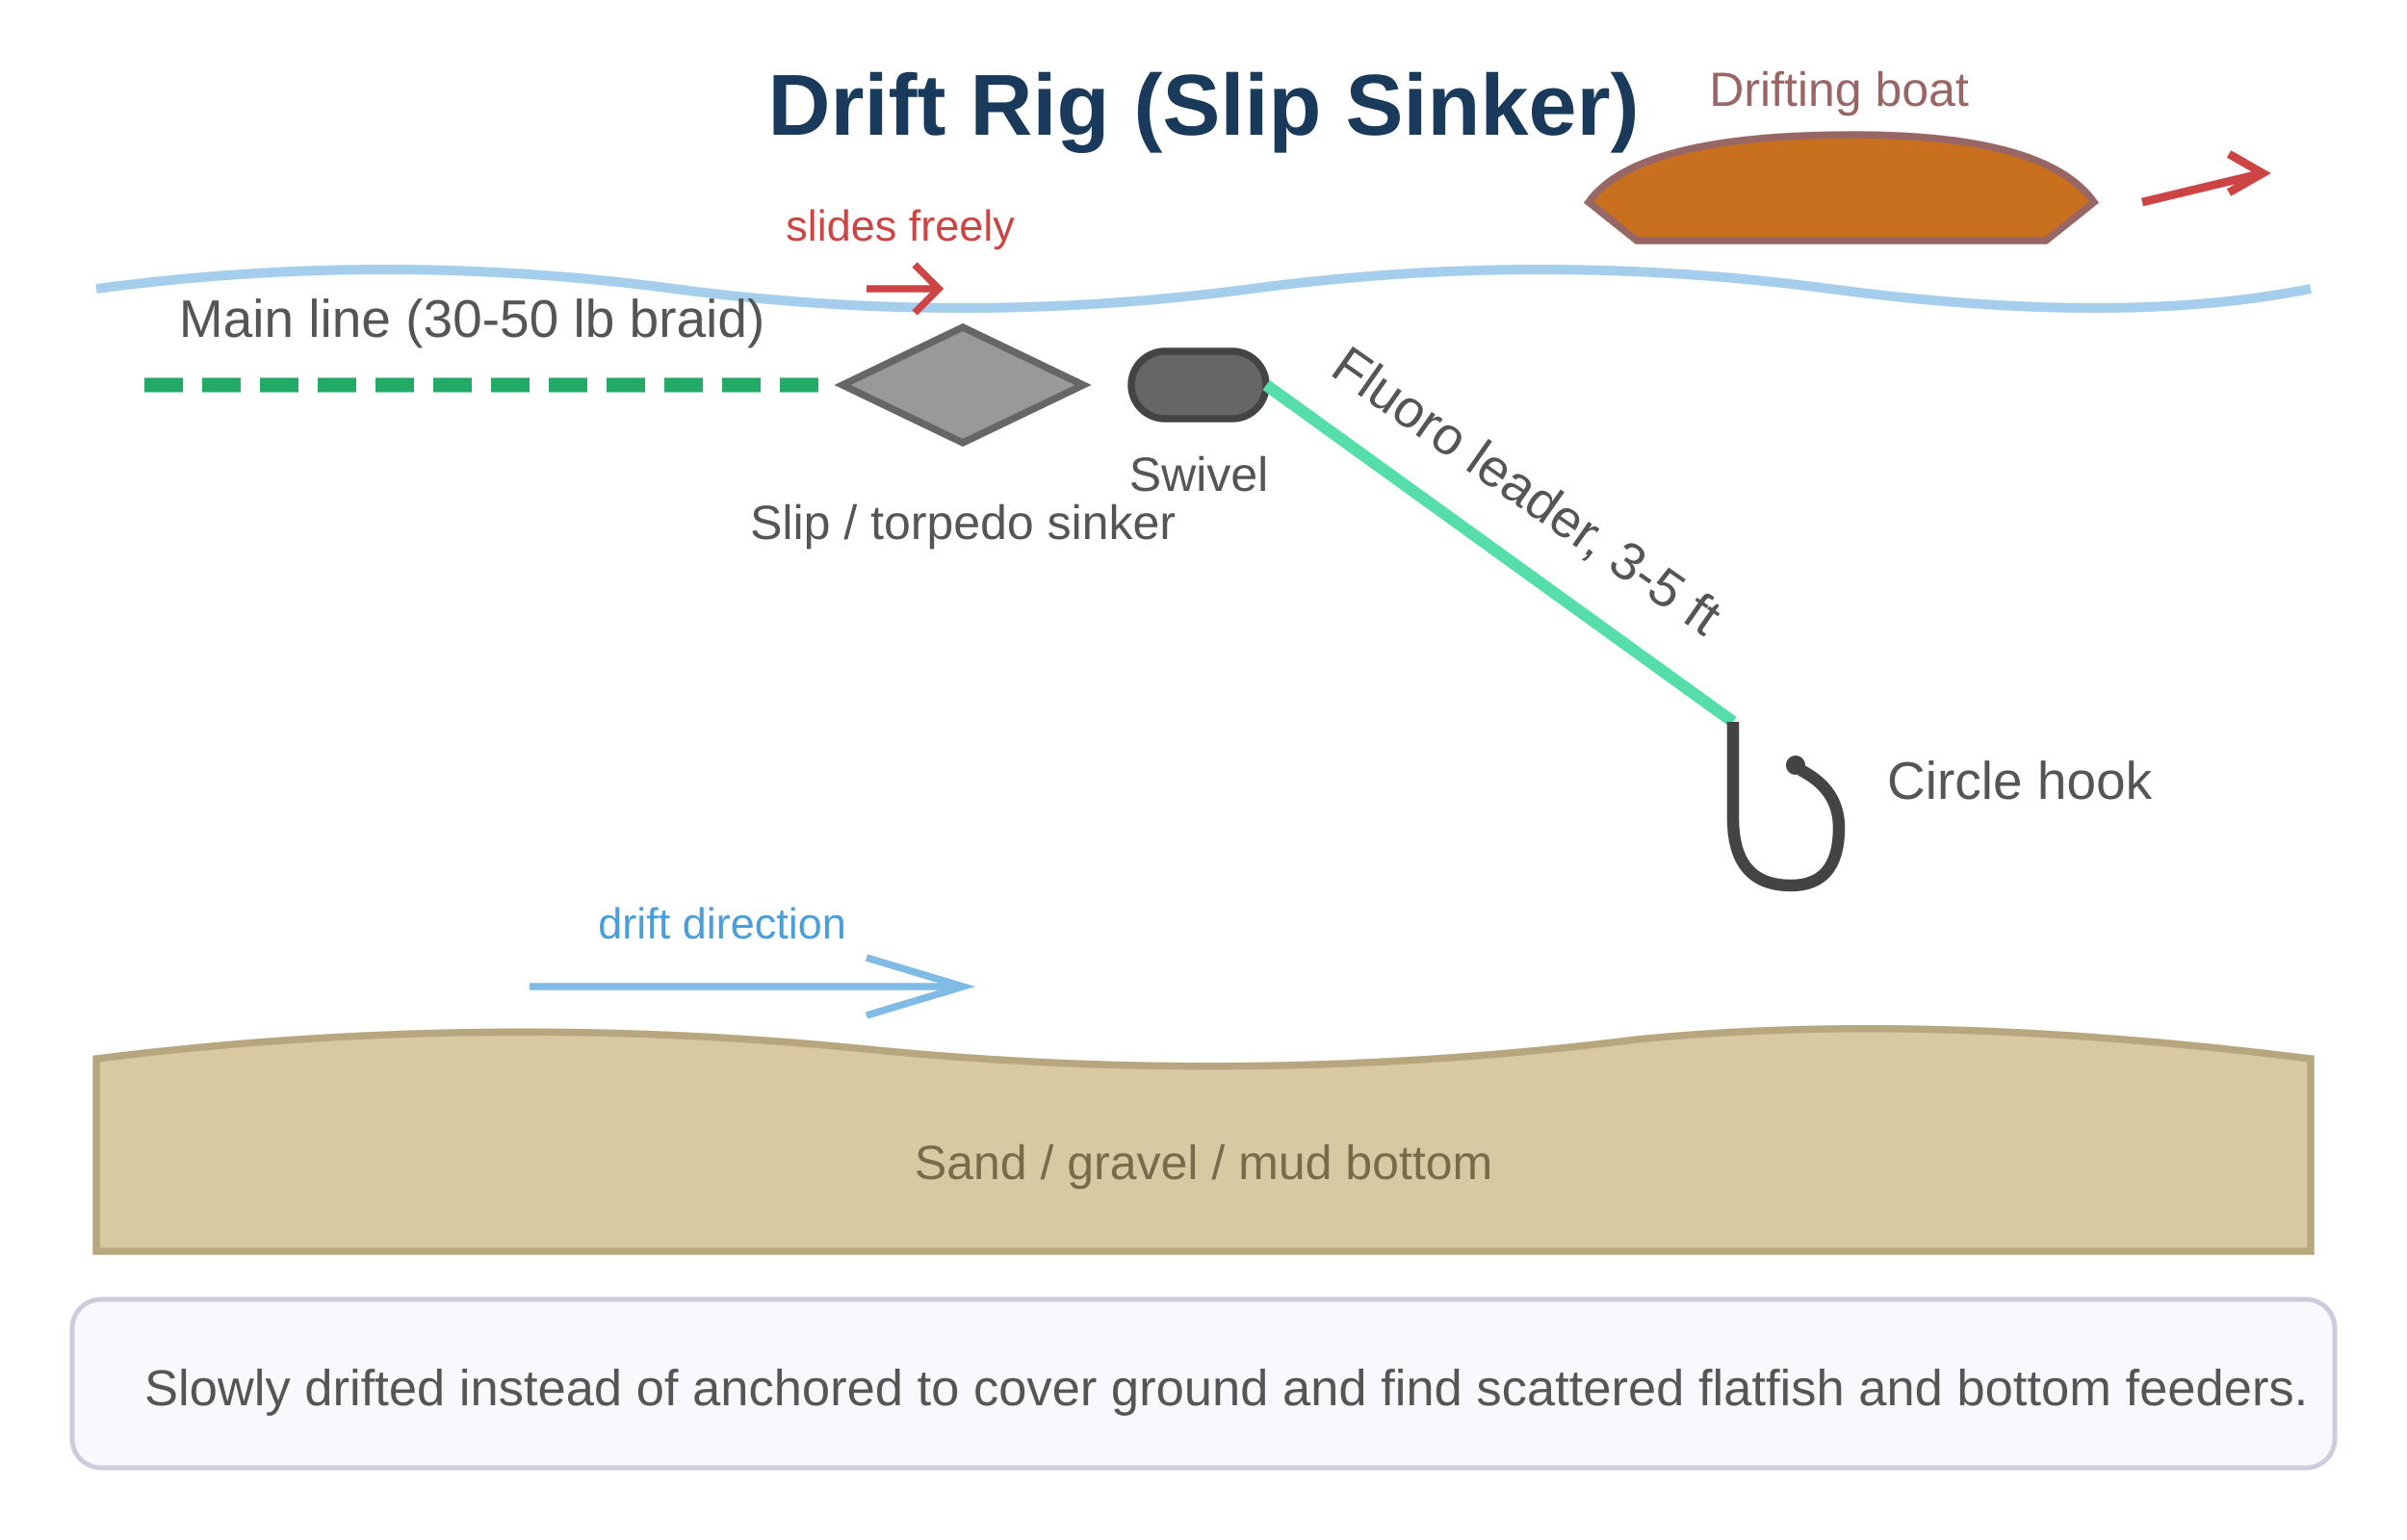
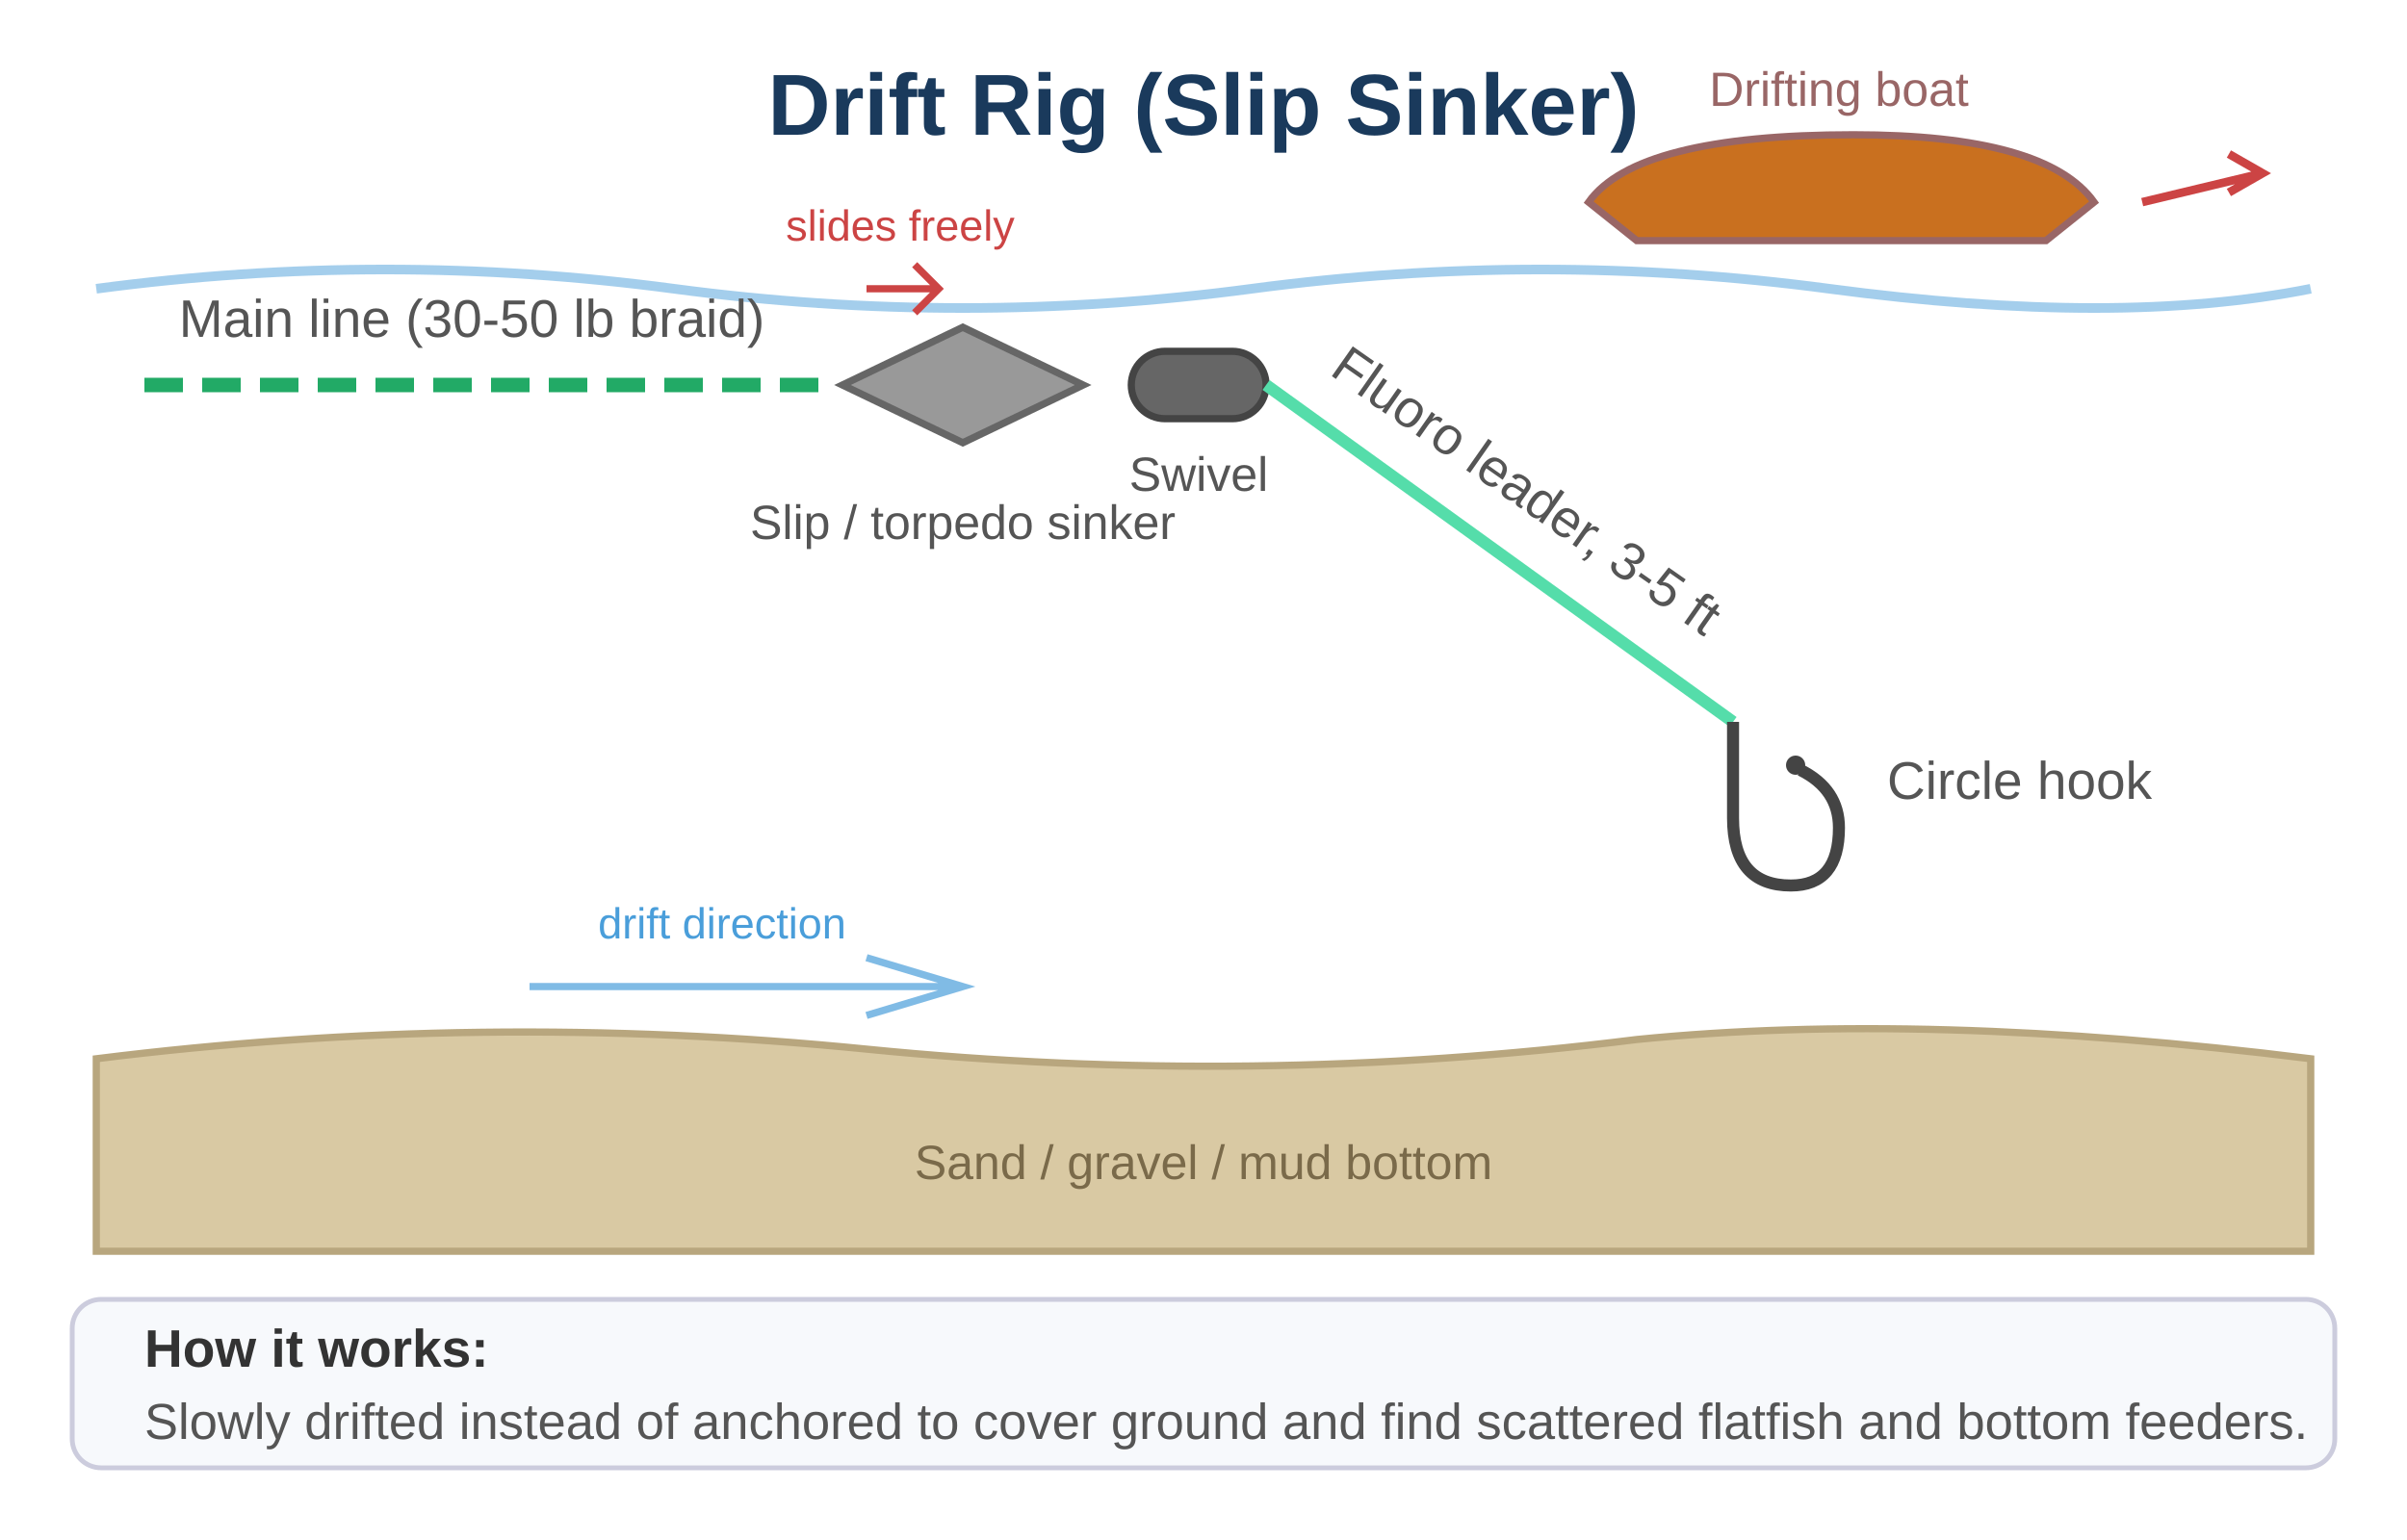
<svg xmlns="http://www.w3.org/2000/svg" viewBox="0 0 500 320" font-family="Arial, sans-serif">
  <text x="250" y="28" text-anchor="middle" font-size="18" font-weight="bold" fill="#1a3a5c">Drift Rig (Slip Sinker)</text>
  <path d="M20 60 Q80 52 140 60 Q200 68 260 60 Q320 52 380 60 Q440 68 480 60" fill="none" stroke="#4a9eda" stroke-width="2" opacity="0.5" />
  <g transform="translate(330, 30)">
    <path d="M0 12 Q10 -2 55 -2 Q95 -2 105 12 L95 20 L10 20 Z" fill="#c9701f" stroke="#966" stroke-width="1.5" />
    <path d="M115 12 L140 6 M133 2 L140 6 L133 10" fill="none" stroke="#c44" stroke-width="1.75" />
    <text x="52" y="-8" text-anchor="middle" font-size="10" fill="#966">Drifting boat</text>
  </g>
  <line x1="30" y1="80" x2="170" y2="80" stroke="#2a6" stroke-width="3" stroke-dasharray="8,4" />
  <text x="98" y="70" text-anchor="middle" font-size="11" fill="#555">Main line (30-50 lb braid)</text>
  <path d="M175 80 L200 68 L225 80 L200 92 Z" fill="#999" stroke="#666" stroke-width="1.5" />
  <text x="200" y="112" text-anchor="middle" font-size="10" fill="#555">Slip / torpedo sinker</text>
  <path d="M180 60 L195 60 M190 55 L195 60 L190 65" fill="none" stroke="#c44" stroke-width="1.5" />
  <text x="187" y="50" text-anchor="middle" font-size="9" fill="#c44">slides freely</text>
  <rect x="235" y="73" width="28" height="14" rx="7" fill="#666" stroke="#444" stroke-width="1.5" />
  <text x="249" y="102" text-anchor="middle" font-size="10" fill="#555">Swivel</text>
  <line x1="263" y1="80" x2="360" y2="150" stroke="#5da" stroke-width="2.5" />
  <text x="315" y="105" text-anchor="middle" font-size="11" fill="#555" transform="rotate(35, 315, 105)">Fluoro leader, 3-5 ft</text>
  <g transform="translate(352, 150)">
    <path d="M8 0 L8 20 Q8 34 20 34 Q30 34 30 22 Q30 14 22 10" fill="none" stroke="#444" stroke-width="2.5" />
    <circle cx="21" cy="9" r="2" fill="#444" />
    <text x="40" y="16" font-size="11" fill="#555">Circle hook</text>
  </g>
  <path d="M20 220 Q100 210 180 218 Q260 226 340 216 Q400 210 480 220 L480 260 L20 260 Z" fill="#d9c9a3" stroke="#b8a67e" stroke-width="1.5" />
  <text x="250" y="245" text-anchor="middle" font-size="10" fill="#7a6a4a">Sand / gravel / mud bottom</text>
  <path d="M110 205 L200 205 M180 199 L200 205 L180 211" fill="none" stroke="#4a9eda" stroke-width="1.5" opacity="0.7" />
  <text x="150" y="195" text-anchor="middle" font-size="9" fill="#4a9eda">drift direction</text>
  <rect x="15" y="270" width="470" height="35" rx="6" fill="#f7f9fc" stroke="#ccd" stroke-width="1" />
-   <text x="30" y="292" font-size="10.5" fill="#555">Slowly drifted instead of anchored to cover ground and find scattered flatfish and bottom feeders.</text>
+   <text x="30" y="284" font-size="11" fill="#333" font-weight="bold">How it works:</text>
+   <text x="30" y="299" font-size="10.5" fill="#555">Slowly drifted instead of anchored to cover ground and find scattered flatfish and bottom feeders.</text>
</svg>
